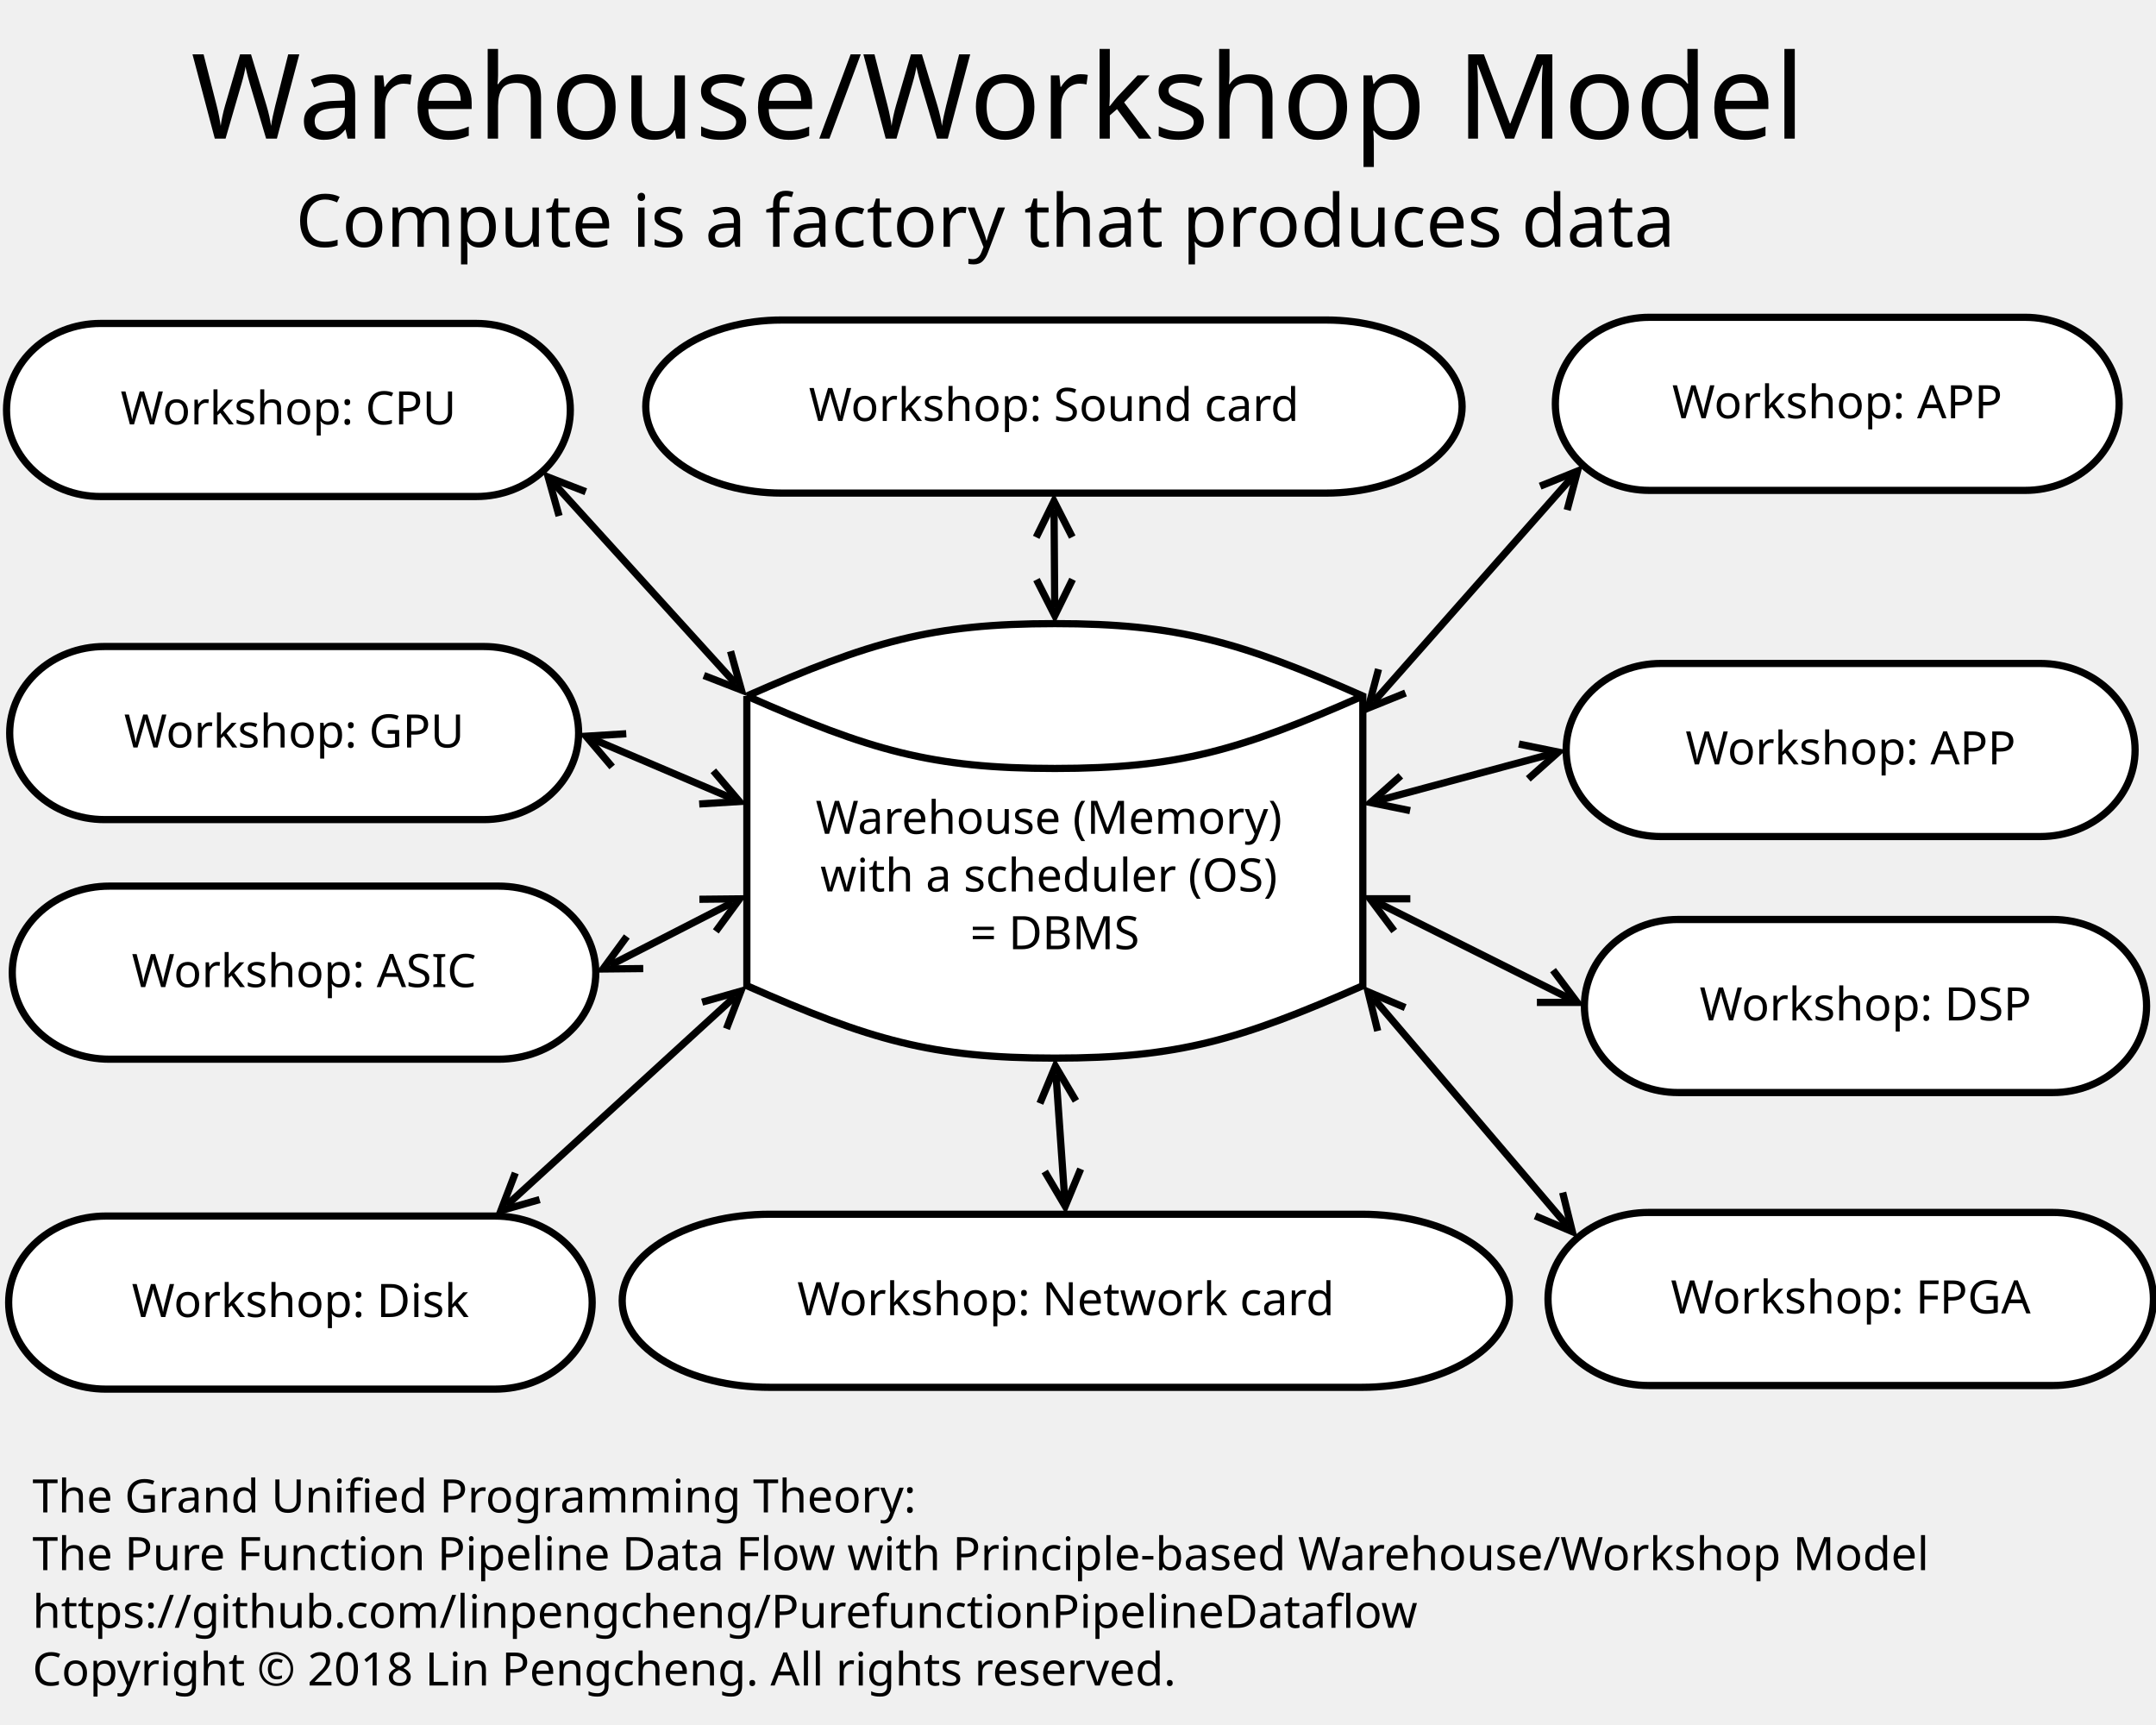
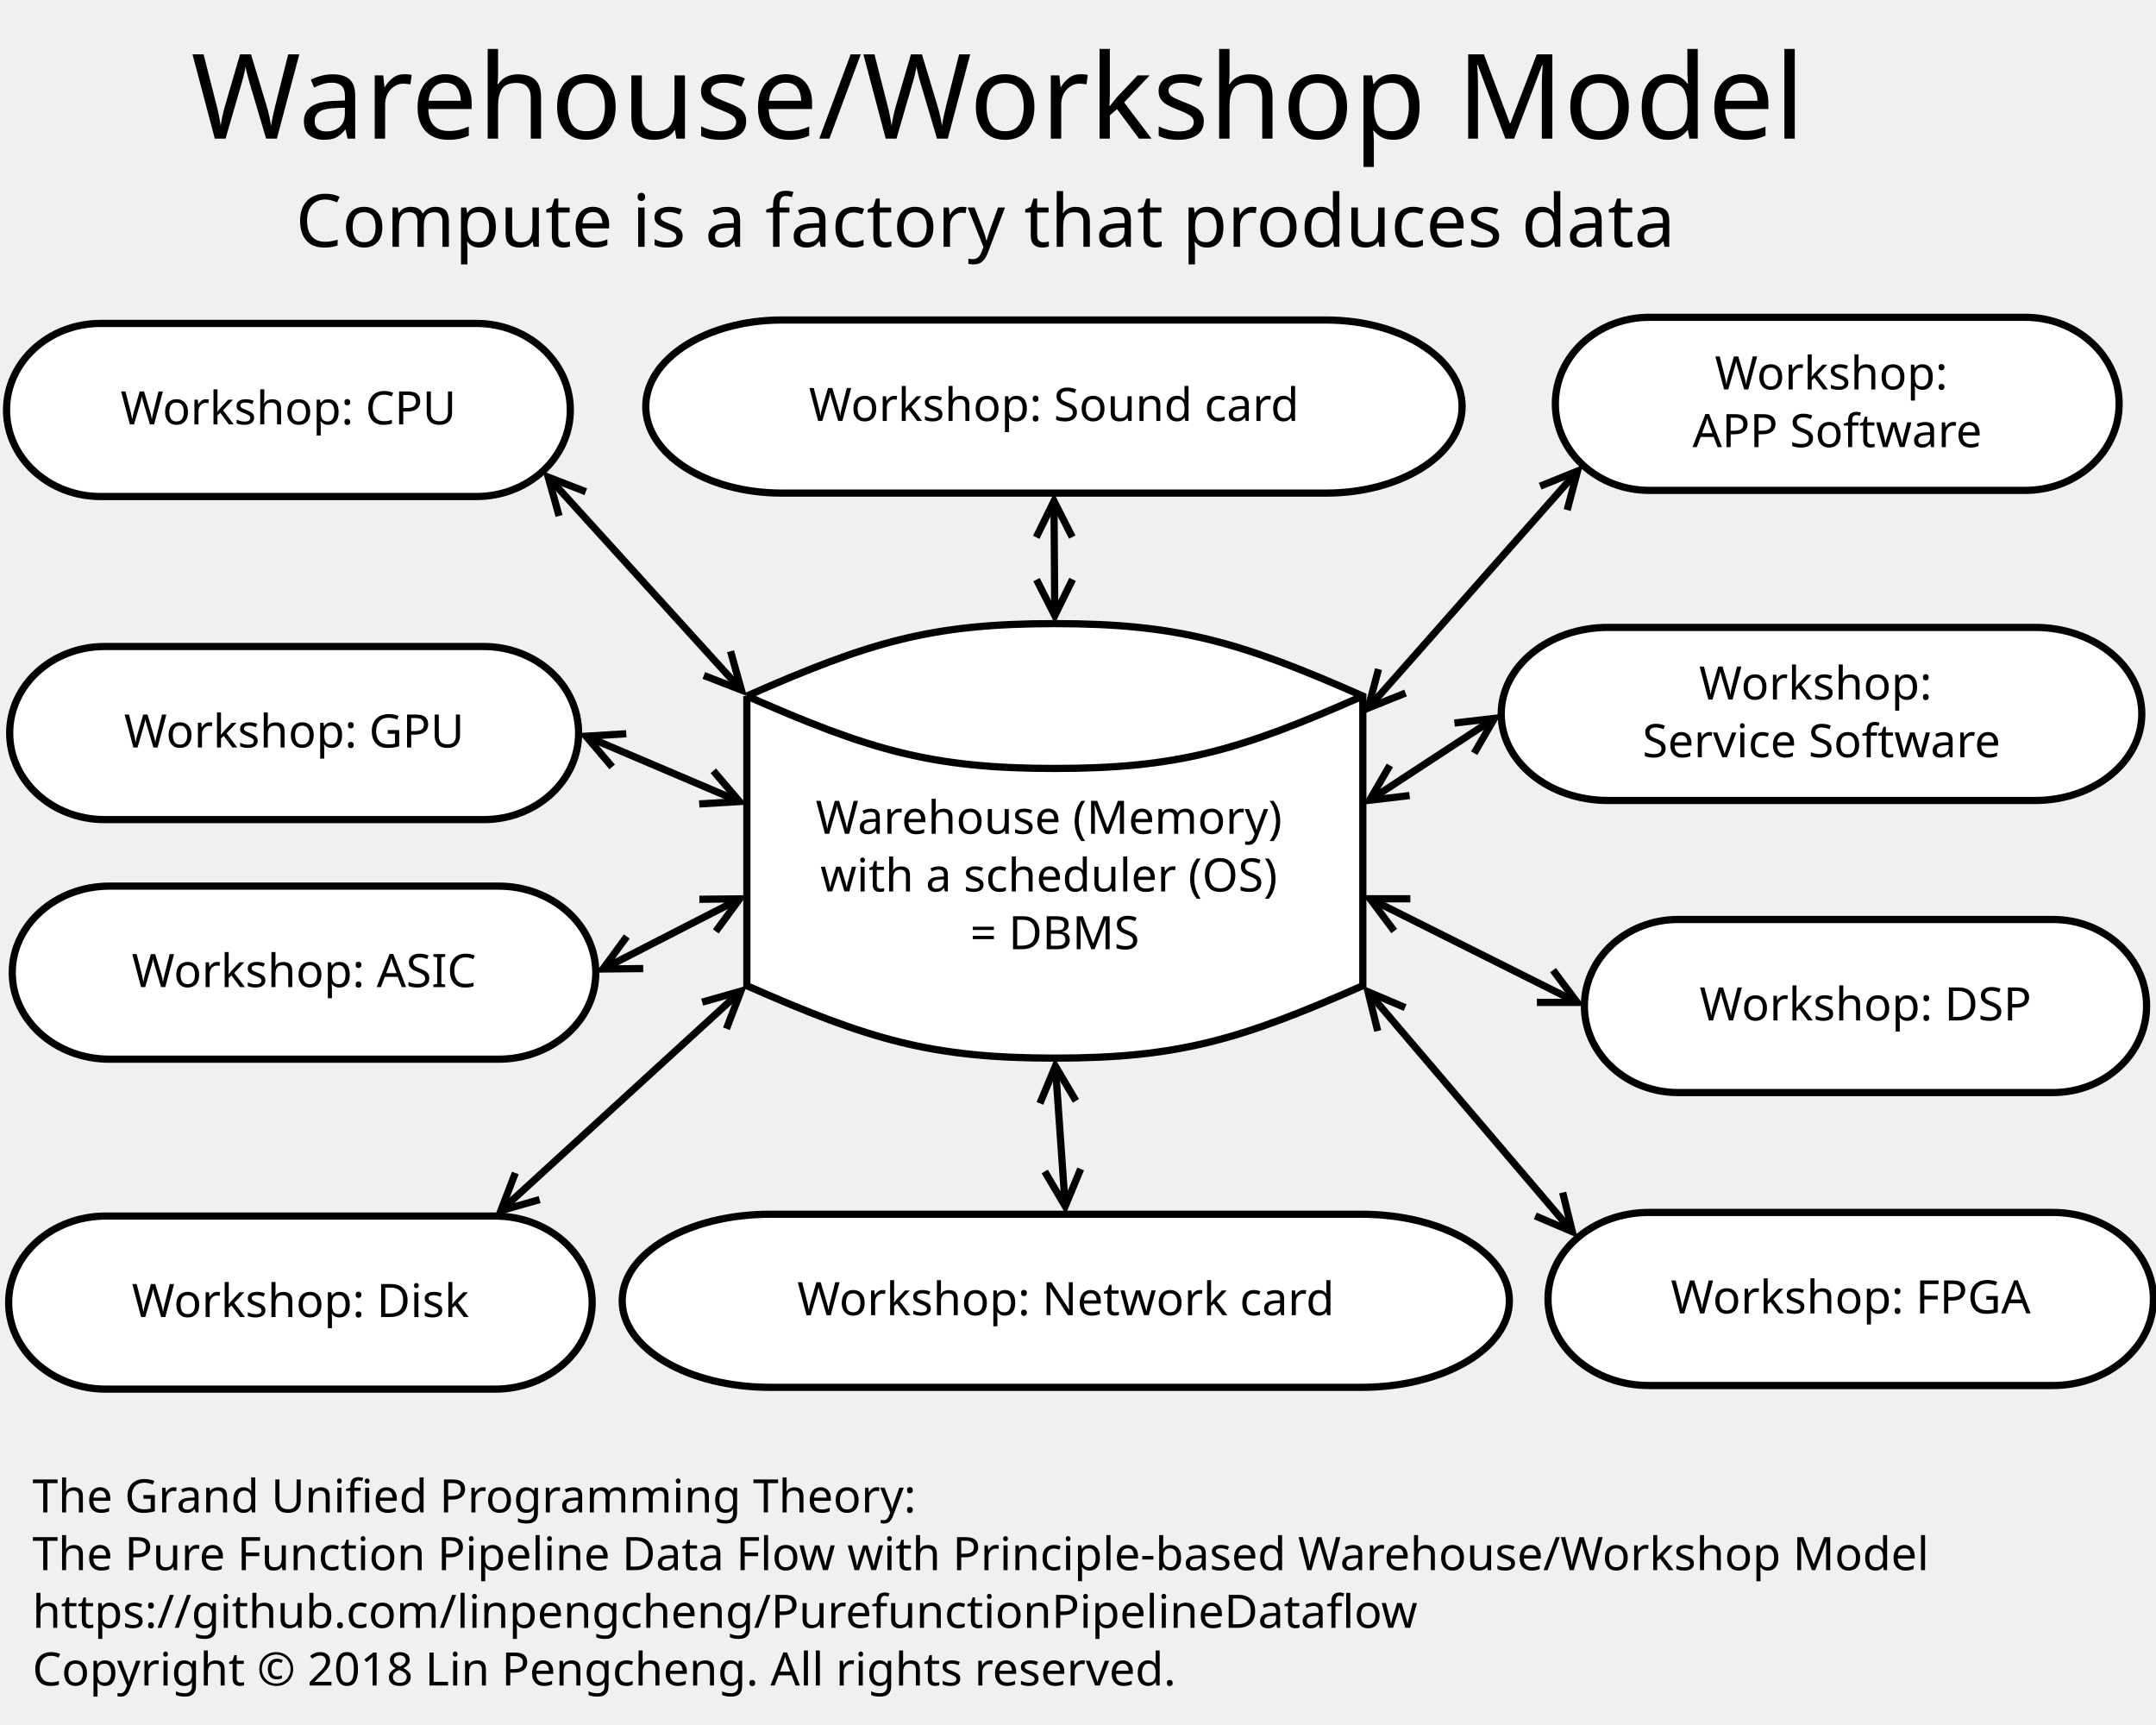
<svg xmlns="http://www.w3.org/2000/svg" width="30cm" height="24cm" viewBox="12 65 598 463">
  <g>
    <path style="fill: #ffffff" d="M 219.15 250.333 C 253.32,235.271 270.405,230.25 304.575,230.25 C 338.745,230.25 355.83,235.271 390,250.333 L 390,330.667 C 355.83,345.729 338.745,350.75 304.575,350.75 C 270.405,350.75 253.32,345.729 219.15,330.667 L 219.15,250.333z" />
    <path style="fill: none; fill-opacity:0; stroke-width: 2; stroke: #000000" d="M 219.15 250.333 C 253.32,235.271 270.405,230.25 304.575,230.25 C 338.745,230.25 355.83,235.271 390,250.333 L 390,330.667 C 355.83,345.729 338.745,350.75 304.575,350.75 C 270.405,350.75 253.32,345.729 219.15,330.667 L 219.15,250.333" />
    <path style="fill: none; fill-opacity:0; stroke-width: 2; stroke: #000000" d="M 219.15 250.333 C 253.32,265.396 270.405,270.417 304.575,270.417 C 338.745,270.417 355.83,265.396 390,250.333" />
    <text font-size="12.8" style="fill: #000000;text-anchor:middle;font-family:sans-serif;font-style:normal;font-weight:normal" x="304.575" y="288.542">
      <tspan x="304.575" y="288.542">Warehouse (Memory)</tspan>
      <tspan x="304.575" y="304.542">with a scheduler (OS)</tspan>
      <tspan x="304.575" y="320.542">= DBMS</tspan>
    </text>
  </g>
  <g>
    <path style="fill: #ffffff" d="M 39.875 147 L 144.125,147 C 158.519,147 170.187,157.745 170.187,171 C 170.187,184.255 158.519,195 144.125,195 L 39.875,195 C 25.481,195 13.812,184.255 13.812,171 C 13.812,157.745 25.481,147 39.875,147z" />
    <path style="fill: none; fill-opacity:0; stroke-width: 2; stroke: #000000" d="M 39.875 147 L 144.125,147 C 158.519,147 170.187,157.745 170.187,171 C 170.187,184.255 158.519,195 144.125,195 L 39.875,195 C 25.481,195 13.812,184.255 13.812,171 C 13.812,157.745 25.481,147 39.875,147" />
    <text font-size="12.8" style="fill: #000000;text-anchor:middle;font-family:sans-serif;font-style:normal;font-weight:normal" x="92" y="175">
      <tspan x="92" y="175">Workshop: CPU</tspan>
    </text>
  </g>
  <g>
    <path style="fill: #ffffff" d="M 469.463 145.3 L 573.713,145.3 C 588.106,145.3 599.775,156.045 599.775,169.3 C 599.775,182.555 588.106,193.3 573.713,193.3 L 469.463,193.3 C 455.069,193.3 443.4,182.555 443.4,169.3 C 443.4,156.045 455.069,145.3 469.463,145.3z" />
    <path style="fill: none; fill-opacity:0; stroke-width: 2; stroke: #000000" d="M 469.463 145.3 L 573.713,145.3 C 588.106,145.3 599.775,156.045 599.775,169.3 C 599.775,182.555 588.106,193.3 573.713,193.3 L 469.463,193.3 C 455.069,193.3 443.4,182.555 443.4,169.3 C 443.4,156.045 455.069,145.3 469.463,145.3" />
-     <text font-size="12.8" style="fill: #000000;text-anchor:middle;font-family:sans-serif;font-style:normal;font-weight:normal" x="521.588" y="173.3">
-       <tspan x="521.588" y="173.3">Workshop: APP</tspan>
+     <text font-size="12.8" style="fill: #000000;text-anchor:middle;font-family:sans-serif;font-style:normal;font-weight:normal" x="521.588" y="165.3">
+       <tspan x="521.588" y="165.3">Workshop: </tspan>
+       <tspan x="521.588" y="181.3">APP Software</tspan>
    </text>
  </g>
  <g>
    <path style="fill: #ffffff" d="M 40.987 236.6 L 146.188,236.6 C 160.713,236.6 172.488,247.345 172.488,260.6 C 172.488,273.855 160.713,284.6 146.188,284.6 L 40.987,284.6 C 26.462,284.6 14.688,273.855 14.688,260.6 C 14.688,247.345 26.462,236.6 40.987,236.6z" />
    <path style="fill: none; fill-opacity:0; stroke-width: 2; stroke: #000000" d="M 40.987 236.6 L 146.188,236.6 C 160.713,236.6 172.488,247.345 172.488,260.6 C 172.488,273.855 160.713,284.6 146.188,284.6 L 40.987,284.6 C 26.462,284.6 14.688,273.855 14.688,260.6 C 14.688,247.345 26.462,236.6 40.987,236.6" />
    <text font-size="12.8" style="fill: #000000;text-anchor:middle;font-family:sans-serif;font-style:normal;font-weight:normal" x="93.588" y="264.6">
      <tspan x="93.588" y="264.6">Workshop: GPU</tspan>
    </text>
  </g>
  <g>
-     <path style="fill: #ffffff" d="M 472.7 241.3 L 577.9,241.3 C 592.425,241.3 604.2,252.045 604.2,265.3 C 604.2,278.555 592.425,289.3 577.9,289.3 L 472.7,289.3 C 458.175,289.3 446.4,278.555 446.4,265.3 C 446.4,252.045 458.175,241.3 472.7,241.3z" />
-     <path style="fill: none; fill-opacity:0; stroke-width: 2; stroke: #000000" d="M 472.7 241.3 L 577.9,241.3 C 592.425,241.3 604.2,252.045 604.2,265.3 C 604.2,278.555 592.425,289.3 577.9,289.3 L 472.7,289.3 C 458.175,289.3 446.4,278.555 446.4,265.3 C 446.4,252.045 458.175,241.3 472.7,241.3" />
-     <text font-size="12.8" style="fill: #000000;text-anchor:middle;font-family:sans-serif;font-style:normal;font-weight:normal" x="525.3" y="269.3">
-       <tspan x="525.3" y="269.3">Workshop: APP</tspan>
+     <path style="fill: #ffffff" d="M 458 231.3 L 576.45,231.3 C 592.805,231.3 606.063,242.045 606.063,255.3 C 606.063,268.555 592.805,279.3 576.45,279.3 L 458,279.3 C 441.645,279.3 428.388,268.555 428.388,255.3 C 428.388,242.045 441.645,231.3 458,231.3z" />
+     <path style="fill: none; fill-opacity:0; stroke-width: 2; stroke: #000000" d="M 458 231.3 L 576.45,231.3 C 592.805,231.3 606.063,242.045 606.063,255.3 C 606.063,268.555 592.805,279.3 576.45,279.3 L 458,279.3 C 441.645,279.3 428.388,268.555 428.388,255.3 C 428.388,242.045 441.645,231.3 458,231.3" />
+     <text font-size="12.8" style="fill: #000000;text-anchor:middle;font-family:sans-serif;font-style:normal;font-weight:normal" x="517.225" y="251.3">
+       <tspan x="517.225" y="251.3">Workshop: </tspan>
+       <tspan x="517.225" y="267.3"> Service Software</tspan>
    </text>
  </g>
  <g>
    <path style="fill: #ffffff" d="M 477.45 312.3 L 581.399,312.3 C 595.752,312.3 607.387,323.045 607.387,336.3 C 607.387,349.555 595.752,360.3 581.399,360.3 L 477.45,360.3 C 463.097,360.3 451.462,349.555 451.462,336.3 C 451.462,323.045 463.097,312.3 477.45,312.3z" />
    <path style="fill: none; fill-opacity:0; stroke-width: 2; stroke: #000000" d="M 477.45 312.3 L 581.399,312.3 C 595.752,312.3 607.387,323.045 607.387,336.3 C 607.387,349.555 595.752,360.3 581.399,360.3 L 477.45,360.3 C 463.097,360.3 451.462,349.555 451.462,336.3 C 451.462,323.045 463.097,312.3 477.45,312.3" />
    <text font-size="12.8" style="fill: #000000;text-anchor:middle;font-family:sans-serif;font-style:normal;font-weight:normal" x="529.424" y="340.3">
      <tspan x="529.424" y="340.3">Workshop: DSP</tspan>
    </text>
  </g>
  <g>
    <path style="fill: #ffffff" d="M 42.375 303.05 L 150.275,303.05 C 165.173,303.05 177.25,313.795 177.25,327.05 C 177.25,340.305 165.173,351.05 150.275,351.05 L 42.375,351.05 C 27.477,351.05 15.4,340.305 15.4,327.05 C 15.4,313.795 27.477,303.05 42.375,303.05z" />
    <path style="fill: none; fill-opacity:0; stroke-width: 2; stroke: #000000" d="M 42.375 303.05 L 150.275,303.05 C 165.173,303.05 177.25,313.795 177.25,327.05 C 177.25,340.305 165.173,351.05 150.275,351.05 L 42.375,351.05 C 27.477,351.05 15.4,340.305 15.4,327.05 C 15.4,313.795 27.477,303.05 42.375,303.05" />
    <text font-size="12.8" style="fill: #000000;text-anchor:middle;font-family:sans-serif;font-style:normal;font-weight:normal" x="96.325" y="331.05">
      <tspan x="96.325" y="331.05">Workshop: ASIC</tspan>
    </text>
  </g>
  <text font-size="12.8" style="fill: #000000;text-anchor:start;font-family:sans-serif;font-style:normal;font-weight:normal" x="96.325" y="327.05">
    <tspan x="96.325" y="327.05" />
  </text>
  <text font-size="12.8" style="fill: #000000;text-anchor:start;font-family:sans-serif;font-style:normal;font-weight:normal" x="515" y="360">
    <tspan x="515" y="360" />
  </text>
  <g>
    <path style="fill: #ffffff" d="M 228.85 146.05 L 379.8,146.05 C 400.642,146.05 417.538,156.795 417.538,170.05 C 417.538,183.305 400.642,194.05 379.8,194.05 L 228.85,194.05 C 208.008,194.05 191.113,183.305 191.113,170.05 C 191.113,156.795 208.008,146.05 228.85,146.05z" />
    <path style="fill: none; fill-opacity:0; stroke-width: 2; stroke: #000000" d="M 228.85 146.05 L 379.8,146.05 C 400.642,146.05 417.538,156.795 417.538,170.05 C 417.538,183.305 400.642,194.05 379.8,194.05 L 228.85,194.05 C 208.008,194.05 191.113,183.305 191.113,170.05 C 191.113,156.795 208.008,146.05 228.85,146.05" />
    <text font-size="12.8" style="fill: #000000;text-anchor:middle;font-family:sans-serif;font-style:normal;font-weight:normal" x="304.325" y="174.05">
      <tspan x="304.325" y="174.05">Workshop: Sound card</tspan>
    </text>
  </g>
  <g>
    <path style="fill: #ffffff" d="M 225.587 394.05 L 389.638,394.05 C 412.288,394.05 430.65,404.795 430.65,418.05 C 430.65,431.305 412.288,442.05 389.638,442.05 L 225.587,442.05 C 202.937,442.05 184.575,431.305 184.575,418.05 C 184.575,404.795 202.937,394.05 225.587,394.05z" />
    <path style="fill: none; fill-opacity:0; stroke-width: 2; stroke: #000000" d="M 225.587 394.05 L 389.638,394.05 C 412.288,394.05 430.65,404.795 430.65,418.05 C 430.65,431.305 412.288,442.05 389.638,442.05 L 225.587,442.05 C 202.937,442.05 184.575,431.305 184.575,418.05 C 184.575,404.795 202.937,394.05 225.587,394.05" />
    <text font-size="12.8" style="fill: #000000;text-anchor:middle;font-family:sans-serif;font-style:normal;font-weight:normal" x="307.613" y="422.05">
      <tspan x="307.613" y="422.05">Workshop: Network card</tspan>
    </text>
  </g>
  <g>
-     <line style="fill: none; fill-opacity:0; stroke-width: 2; stroke: #000000" x1="304.357" y1="198.522" x2="304.544" y2="225.778" />
-     <polyline style="fill: none; fill-opacity:0; stroke-width: 2; stroke: #000000" points="309.41,206.251 304.341,196.286 299.41,206.32 " />
-     <polyline style="fill: none; fill-opacity:0; stroke-width: 2; stroke: #000000" points="299.491,218.049 304.56,228.014 309.491,217.98 " />
+     <line style="fill: none; fill-opacity:0; stroke-width: 2; stroke: #000000" x1="304.357" y1="198.522" x2="304.543" y2="225.778" />
+     <polyline style="fill: none; fill-opacity:0; stroke-width: 2; stroke: #000000" points="309.41,206.252 304.341,196.286 299.41,206.32 " />
+     <polyline style="fill: none; fill-opacity:0; stroke-width: 2; stroke: #000000" points="299.49,218.048 304.559,228.014 309.49,217.98 " />
  </g>
  <g>
    <line style="fill: none; fill-opacity:0; stroke-width: 2; stroke: #000000" x1="165.559" y1="191.282" x2="216.145" y2="247.022" />
    <polyline style="fill: none; fill-opacity:0; stroke-width: 2; stroke: #000000" points="174.479,193.671 164.057,189.626 167.074,200.392 " />
-     <polyline style="fill: none; fill-opacity:0; stroke-width: 2; stroke: #000000" points="207.224,244.633 217.647,248.677 214.629,237.912 " />
+     <polyline style="fill: none; fill-opacity:0; stroke-width: 2; stroke: #000000" points="207.224,244.633 217.647,248.678 214.63,237.913 " />
  </g>
  <g>
-     <line style="fill: none; fill-opacity:0; stroke-width: 2; stroke: #000000" x1="448.073" y1="189.622" x2="392.961" y2="252.003" />
+     <line style="fill: none; fill-opacity:0; stroke-width: 2; stroke: #000000" x1="448.073" y1="189.622" x2="392.961" y2="252.002" />
    <polyline style="fill: none; fill-opacity:0; stroke-width: 2; stroke: #000000" points="446.679,198.751 449.553,187.946 439.185,192.13 " />
    <polyline style="fill: none; fill-opacity:0; stroke-width: 2; stroke: #000000" points="394.354,242.874 391.48,253.678 401.849,249.495 " />
  </g>
  <g>
    <line style="fill: none; fill-opacity:0; stroke-width: 2; stroke: #000000" x1="176.603" y1="262.351" x2="215.035" y2="278.707" />
    <polyline style="fill: none; fill-opacity:0; stroke-width: 2; stroke: #000000" points="185.704,260.791 174.545,261.476 181.789,269.992 " />
-     <polyline style="fill: none; fill-opacity:0; stroke-width: 2; stroke: #000000" points="205.933,280.268 217.093,279.583 209.849,271.066 " />
+     <polyline style="fill: none; fill-opacity:0; stroke-width: 2; stroke: #000000" points="205.933,280.267 217.092,279.582 209.849,271.066 " />
  </g>
  <g>
-     <line style="fill: none; fill-opacity:0; stroke-width: 2; stroke: #000000" x1="394.319" y1="279.298" x2="442.081" y2="266.461" />
-     <polyline style="fill: none; fill-opacity:0; stroke-width: 2; stroke: #000000" points="400.519,272.454 392.159,279.878 403.114,282.111 " />
-     <polyline style="fill: none; fill-opacity:0; stroke-width: 2; stroke: #000000" points="435.881,273.305 444.241,265.88 433.286,263.647 " />
+     <line style="fill: none; fill-opacity:0; stroke-width: 2; stroke: #000000" x1="393.74" y1="278.007" x2="424.647" y2="257.751" />
+     <polyline style="fill: none; fill-opacity:0; stroke-width: 2; stroke: #000000" points="397.493,269.569 391.87,279.232 402.975,277.933 " />
+     <polyline style="fill: none; fill-opacity:0; stroke-width: 2; stroke: #000000" points="420.894,266.189 426.517,256.526 415.413,257.825 " />
  </g>
  <g>
-     <line style="fill: none; fill-opacity:0; stroke-width: 2; stroke: #000000" x1="307.299" y1="389.589" x2="304.888" y2="355.211" />
-     <polyline style="fill: none; fill-opacity:0; stroke-width: 2; stroke: #000000" points="301.768,382.194 307.456,391.819 311.744,381.494 " />
-     <polyline style="fill: none; fill-opacity:0; stroke-width: 2; stroke: #000000" points="310.419,362.606 304.731,352.981 300.443,363.306 " />
+     <line style="fill: none; fill-opacity:0; stroke-width: 2; stroke: #000000" x1="307.299" y1="389.589" x2="304.887" y2="355.211" />
+     <polyline style="fill: none; fill-opacity:0; stroke-width: 2; stroke: #000000" points="301.768,382.194 307.455,391.819 311.743,381.494 " />
+     <polyline style="fill: none; fill-opacity:0; stroke-width: 2; stroke: #000000" points="310.418,362.606 304.731,352.981 300.443,363.306 " />
  </g>
  <g>
    <line style="fill: none; fill-opacity:0; stroke-width: 2; stroke: #000000" x1="181.229" y1="325.009" x2="215.171" y2="307.603" />
    <polyline style="fill: none; fill-opacity:0; stroke-width: 2; stroke: #000000" points="185.856,317.017 179.24,326.03 190.419,325.915 " />
-     <polyline style="fill: none; fill-opacity:0; stroke-width: 2; stroke: #000000" points="210.544,315.595 217.16,306.583 205.981,306.697 " />
+     <polyline style="fill: none; fill-opacity:0; stroke-width: 2; stroke: #000000" points="210.544,315.595 217.16,306.582 205.981,306.697 " />
  </g>
  <g>
-     <line style="fill: none; fill-opacity:0; stroke-width: 2; stroke: #000000" x1="394" y1="307.563" x2="447.462" y2="334.3" />
-     <polyline style="fill: none; fill-opacity:0; stroke-width: 2; stroke: #000000" points="403.18,306.564 392,306.563 398.707,315.508 " />
+     <line style="fill: none; fill-opacity:0; stroke-width: 2; stroke: #000000" x1="394" y1="307.562" x2="447.462" y2="334.3" />
+     <polyline style="fill: none; fill-opacity:0; stroke-width: 2; stroke: #000000" points="403.18,306.563 392,306.562 398.707,315.507 " />
    <polyline style="fill: none; fill-opacity:0; stroke-width: 2; stroke: #000000" points="438.282,335.299 449.462,335.3 442.755,326.355 " />
  </g>
  <text font-size="12.8" style="fill: #000000;text-anchor:start;font-family:sans-serif;font-style:normal;font-weight:normal" x="21" y="476.75">
    <tspan x="21" y="476.75">The Grand Unified Programming Theory: </tspan>
    <tspan x="21" y="492.75">The Pure Function Pipeline Data Flow with Principle-based Warehouse/Workshop Model</tspan>
    <tspan x="21" y="508.75">https://github.com/linpengcheng/PurefunctionPipelineDataflow</tspan>
    <tspan x="21" y="524.75">Copyright © 2018 Lin Pengcheng. All rights reserved.</tspan>
  </text>
  <text font-size="12.8" style="fill: #000000;text-anchor:start;font-family:sans-serif;font-style:normal;font-weight:normal" x="91" y="482.75">
    <tspan x="91" y="482.75" />
  </text>
  <text font-size="12.8" style="fill: #000000;text-anchor:start;font-family:sans-serif;font-style:normal;font-weight:normal" x="95" y="499.75">
    <tspan x="95" y="499.75" />
  </text>
  <text font-size="32.738" style="fill: #000000;text-anchor:start;font-family:sans-serif;font-style:normal;font-weight:normal" x="65" y="95.75">
    <tspan x="65" y="95.75">Warehouse/Workshop Model</tspan>
  </text>
  <text font-size="20.32" style="fill: #000000;text-anchor:start;font-family:sans-serif;font-style:normal;font-weight:normal" x="94" y="125.75">
    <tspan x="94" y="125.75">Compute is a factory that produces data</tspan>
  </text>
  <g>
    <path style="fill: #ffffff" d="M 41.375 394.55 L 149.275,394.55 C 164.173,394.55 176.25,405.295 176.25,418.55 C 176.25,431.805 164.173,442.55 149.275,442.55 L 41.375,442.55 C 26.477,442.55 14.4,431.805 14.4,418.55 C 14.4,405.295 26.477,394.55 41.375,394.55z" />
    <path style="fill: none; fill-opacity:0; stroke-width: 2; stroke: #000000" d="M 41.375 394.55 L 149.275,394.55 C 164.173,394.55 176.25,405.295 176.25,418.55 C 176.25,431.805 164.173,442.55 149.275,442.55 L 41.375,442.55 C 26.477,442.55 14.4,431.805 14.4,418.55 C 14.4,405.295 26.477,394.55 41.375,394.55" />
    <text font-size="12.8" style="fill: #000000;text-anchor:middle;font-family:sans-serif;font-style:normal;font-weight:normal" x="95.325" y="422.55">
      <tspan x="95.325" y="422.55">Workshop: Disk</tspan>
    </text>
  </g>
  <g>
    <path style="fill: #ffffff" d="M 469.35 393.55 L 581.299,393.55 C 596.757,393.55 609.287,404.295 609.287,417.55 C 609.287,430.805 596.757,441.55 581.299,441.55 L 469.35,441.55 C 453.892,441.55 441.362,430.805 441.362,417.55 C 441.362,404.295 453.892,393.55 469.35,393.55z" />
    <path style="fill: none; fill-opacity:0; stroke-width: 2; stroke: #000000" d="M 469.35 393.55 L 581.299,393.55 C 596.757,393.55 609.287,404.295 609.287,417.55 C 609.287,430.805 596.757,441.55 581.299,441.55 L 469.35,441.55 C 453.892,441.55 441.362,430.805 441.362,417.55 C 441.362,404.295 453.892,393.55 469.35,393.55" />
    <text font-size="12.8" style="fill: #000000;text-anchor:middle;font-family:sans-serif;font-style:normal;font-weight:normal" x="525.324" y="421.55">
      <tspan x="525.324" y="421.55">Workshop: FPGA</tspan>
    </text>
  </g>
  <g>
    <line style="fill: none; fill-opacity:0; stroke-width: 2; stroke: #000000" x1="152.576" y1="391.532" x2="215.849" y2="333.684" />
-     <polyline style="fill: none; fill-opacity:0; stroke-width: 2; stroke: #000000" points="154.932,382.603 150.925,393.041 161.68,389.984 " />
-     <polyline style="fill: none; fill-opacity:0; stroke-width: 2; stroke: #000000" points="213.493,342.613 217.5,332.175 206.745,335.233 " />
+     <polyline style="fill: none; fill-opacity:0; stroke-width: 2; stroke: #000000" points="154.932,382.603 150.925,393.041 161.679,389.984 " />
+     <polyline style="fill: none; fill-opacity:0; stroke-width: 2; stroke: #000000" points="213.493,342.613 217.5,332.175 206.746,335.232 " />
  </g>
  <g>
-     <line style="fill: none; fill-opacity:0; stroke-width: 2; stroke: #000000" x1="392.9" y1="334.071" x2="446.66" y2="397.176" />
-     <polyline style="fill: none; fill-opacity:0; stroke-width: 2; stroke: #000000" points="401.741,336.739 391.45,332.369 394.129,343.223 " />
+     <line style="fill: none; fill-opacity:0; stroke-width: 2; stroke: #000000" x1="392.9" y1="334.07" x2="446.66" y2="397.176" />
+     <polyline style="fill: none; fill-opacity:0; stroke-width: 2; stroke: #000000" points="401.741,336.738 391.45,332.368 394.129,343.223 " />
    <polyline style="fill: none; fill-opacity:0; stroke-width: 2; stroke: #000000" points="437.819,394.508 448.11,398.878 445.431,388.023 " />
  </g>
  <text font-size="12.8" style="fill: #000000;text-anchor:start;font-family:sans-serif;font-style:normal;font-weight:normal" x="525.326" y="417.55">
    <tspan x="525.326" y="417.55" />
  </text>
-   <text font-size="12.8" style="fill: #000000;text-anchor:start;font-family:sans-serif;font-style:normal;font-weight:normal" x="304.575" y="290.5">
-     <tspan x="304.575" y="290.5" />
+   <text font-size="12.8" style="fill: #000000;text-anchor:start;font-family:sans-serif;font-style:normal;font-weight:normal" x="304.574" y="290.5">
+     <tspan x="304.574" y="290.5" />
  </text>
-   <text font-size="12.8" style="fill: #000000;text-anchor:start;font-family:sans-serif;font-style:normal;font-weight:normal" x="304.575" y="290.5">
-     <tspan x="304.575" y="290.5" />
+   <text font-size="12.8" style="fill: #000000;text-anchor:start;font-family:sans-serif;font-style:normal;font-weight:normal" x="304.574" y="290.5">
+     <tspan x="304.574" y="290.5" />
  </text>
</svg>
